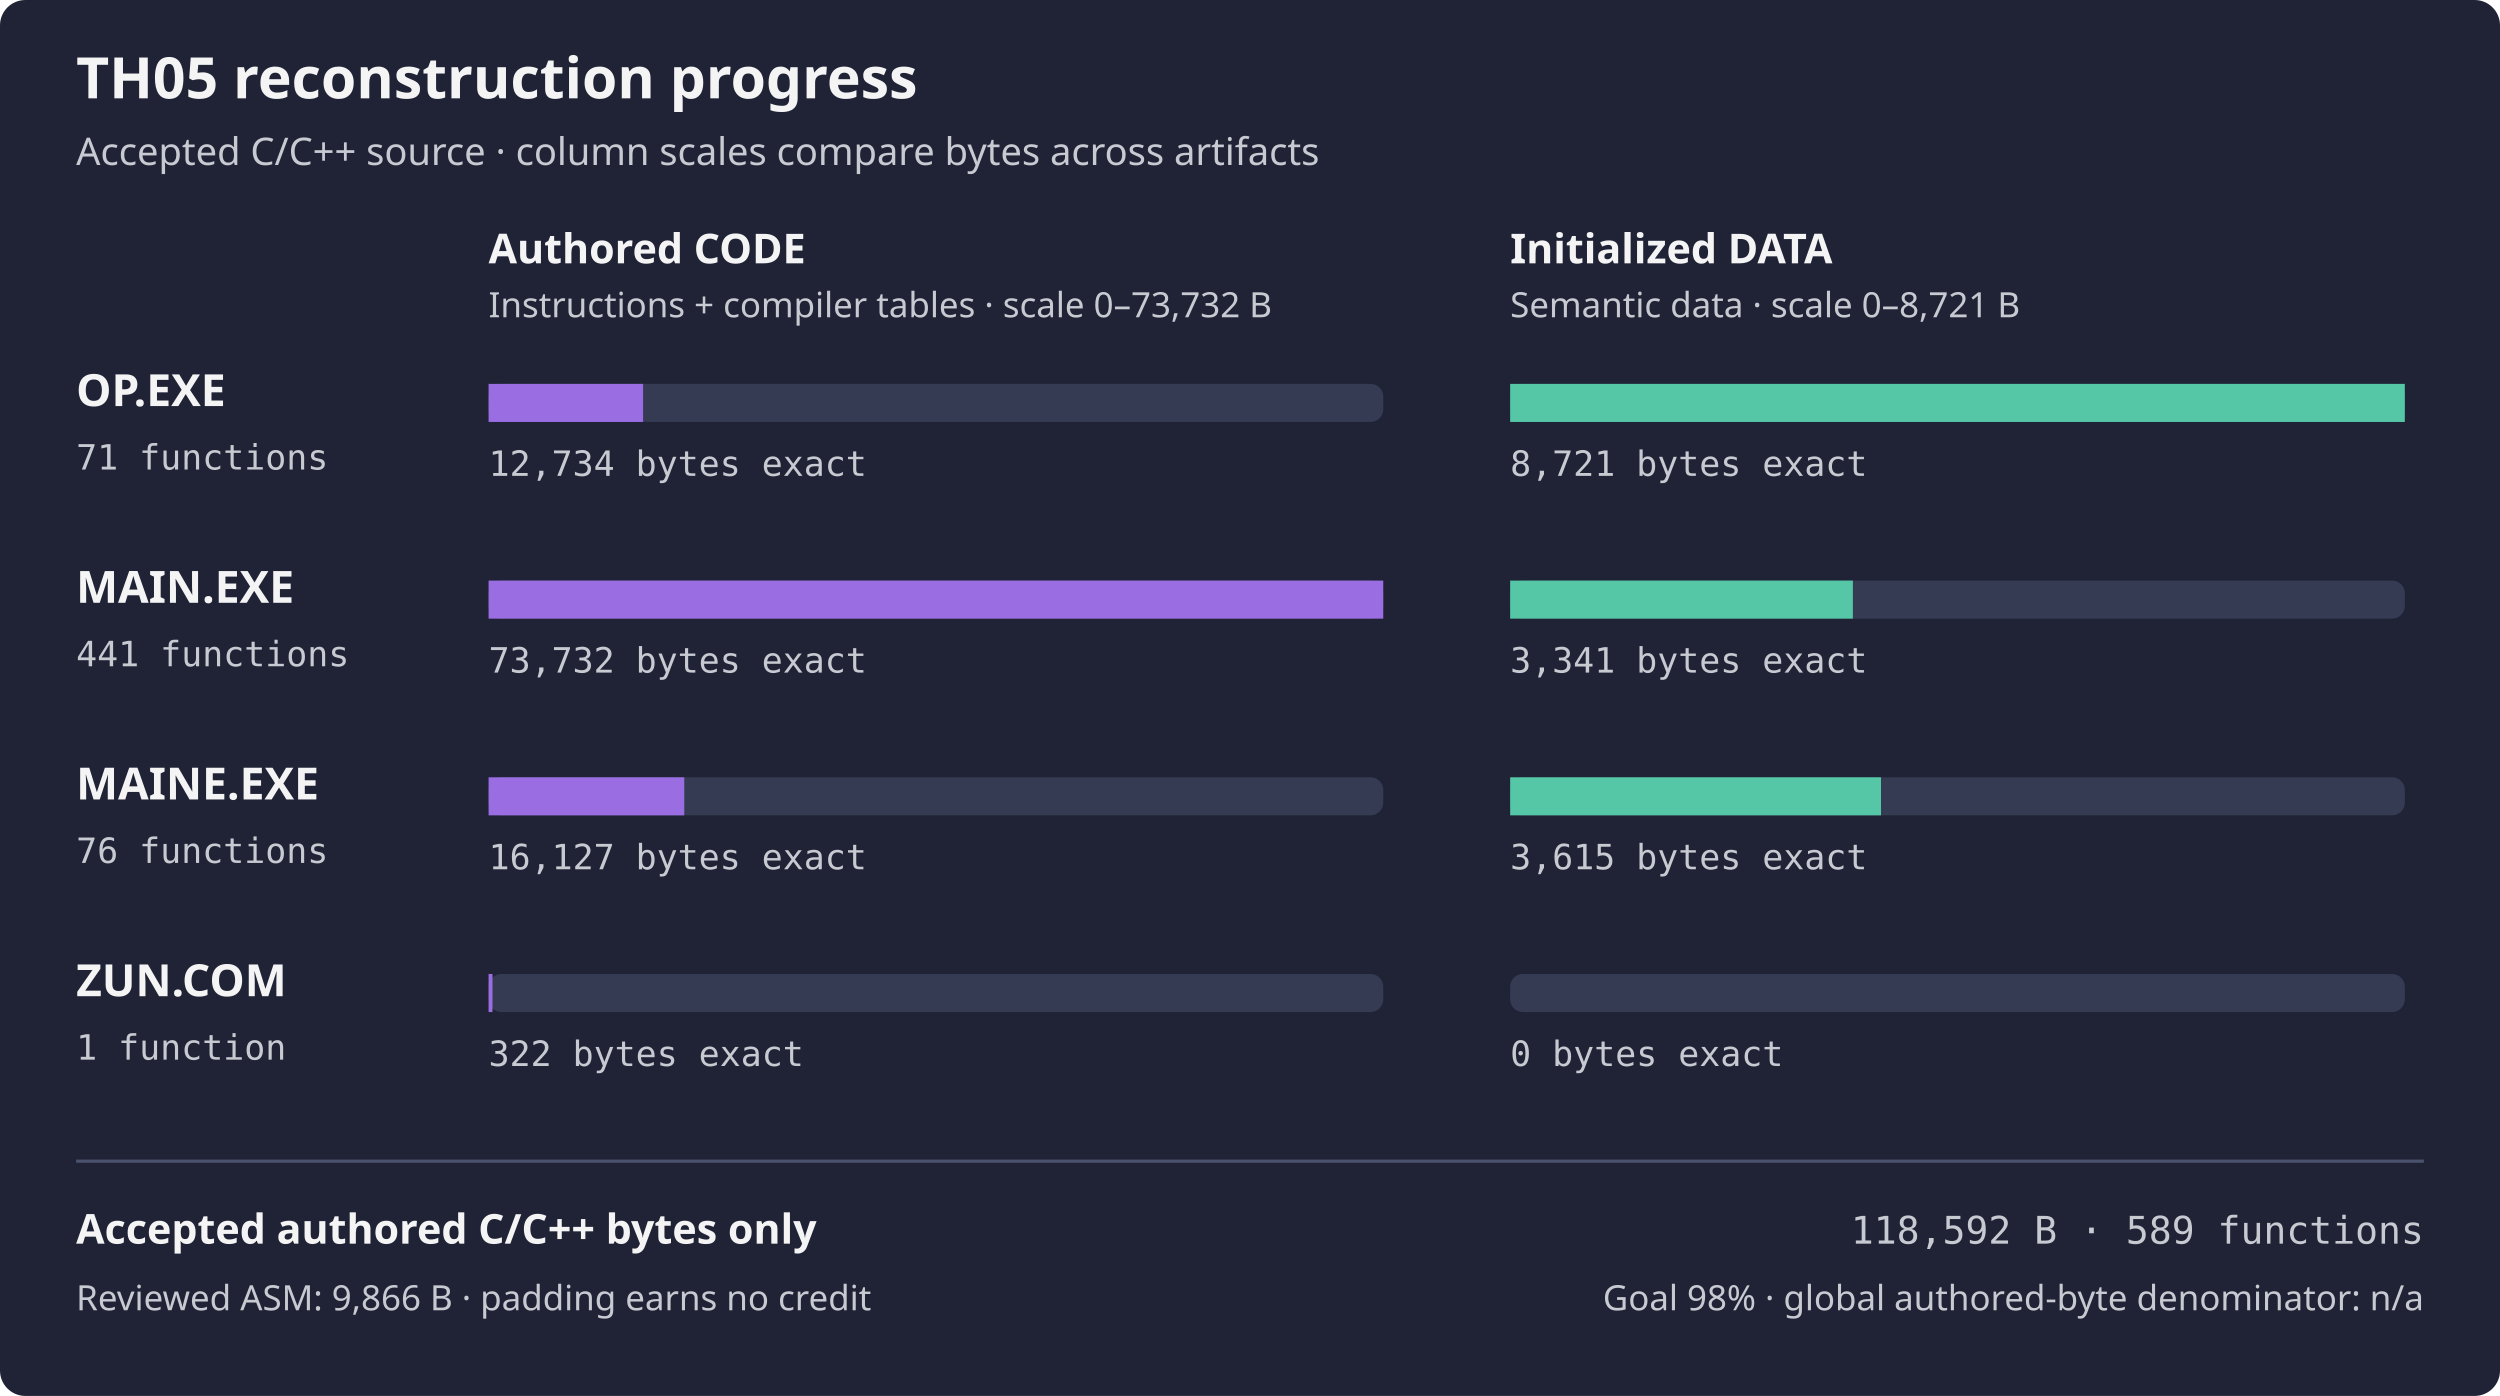
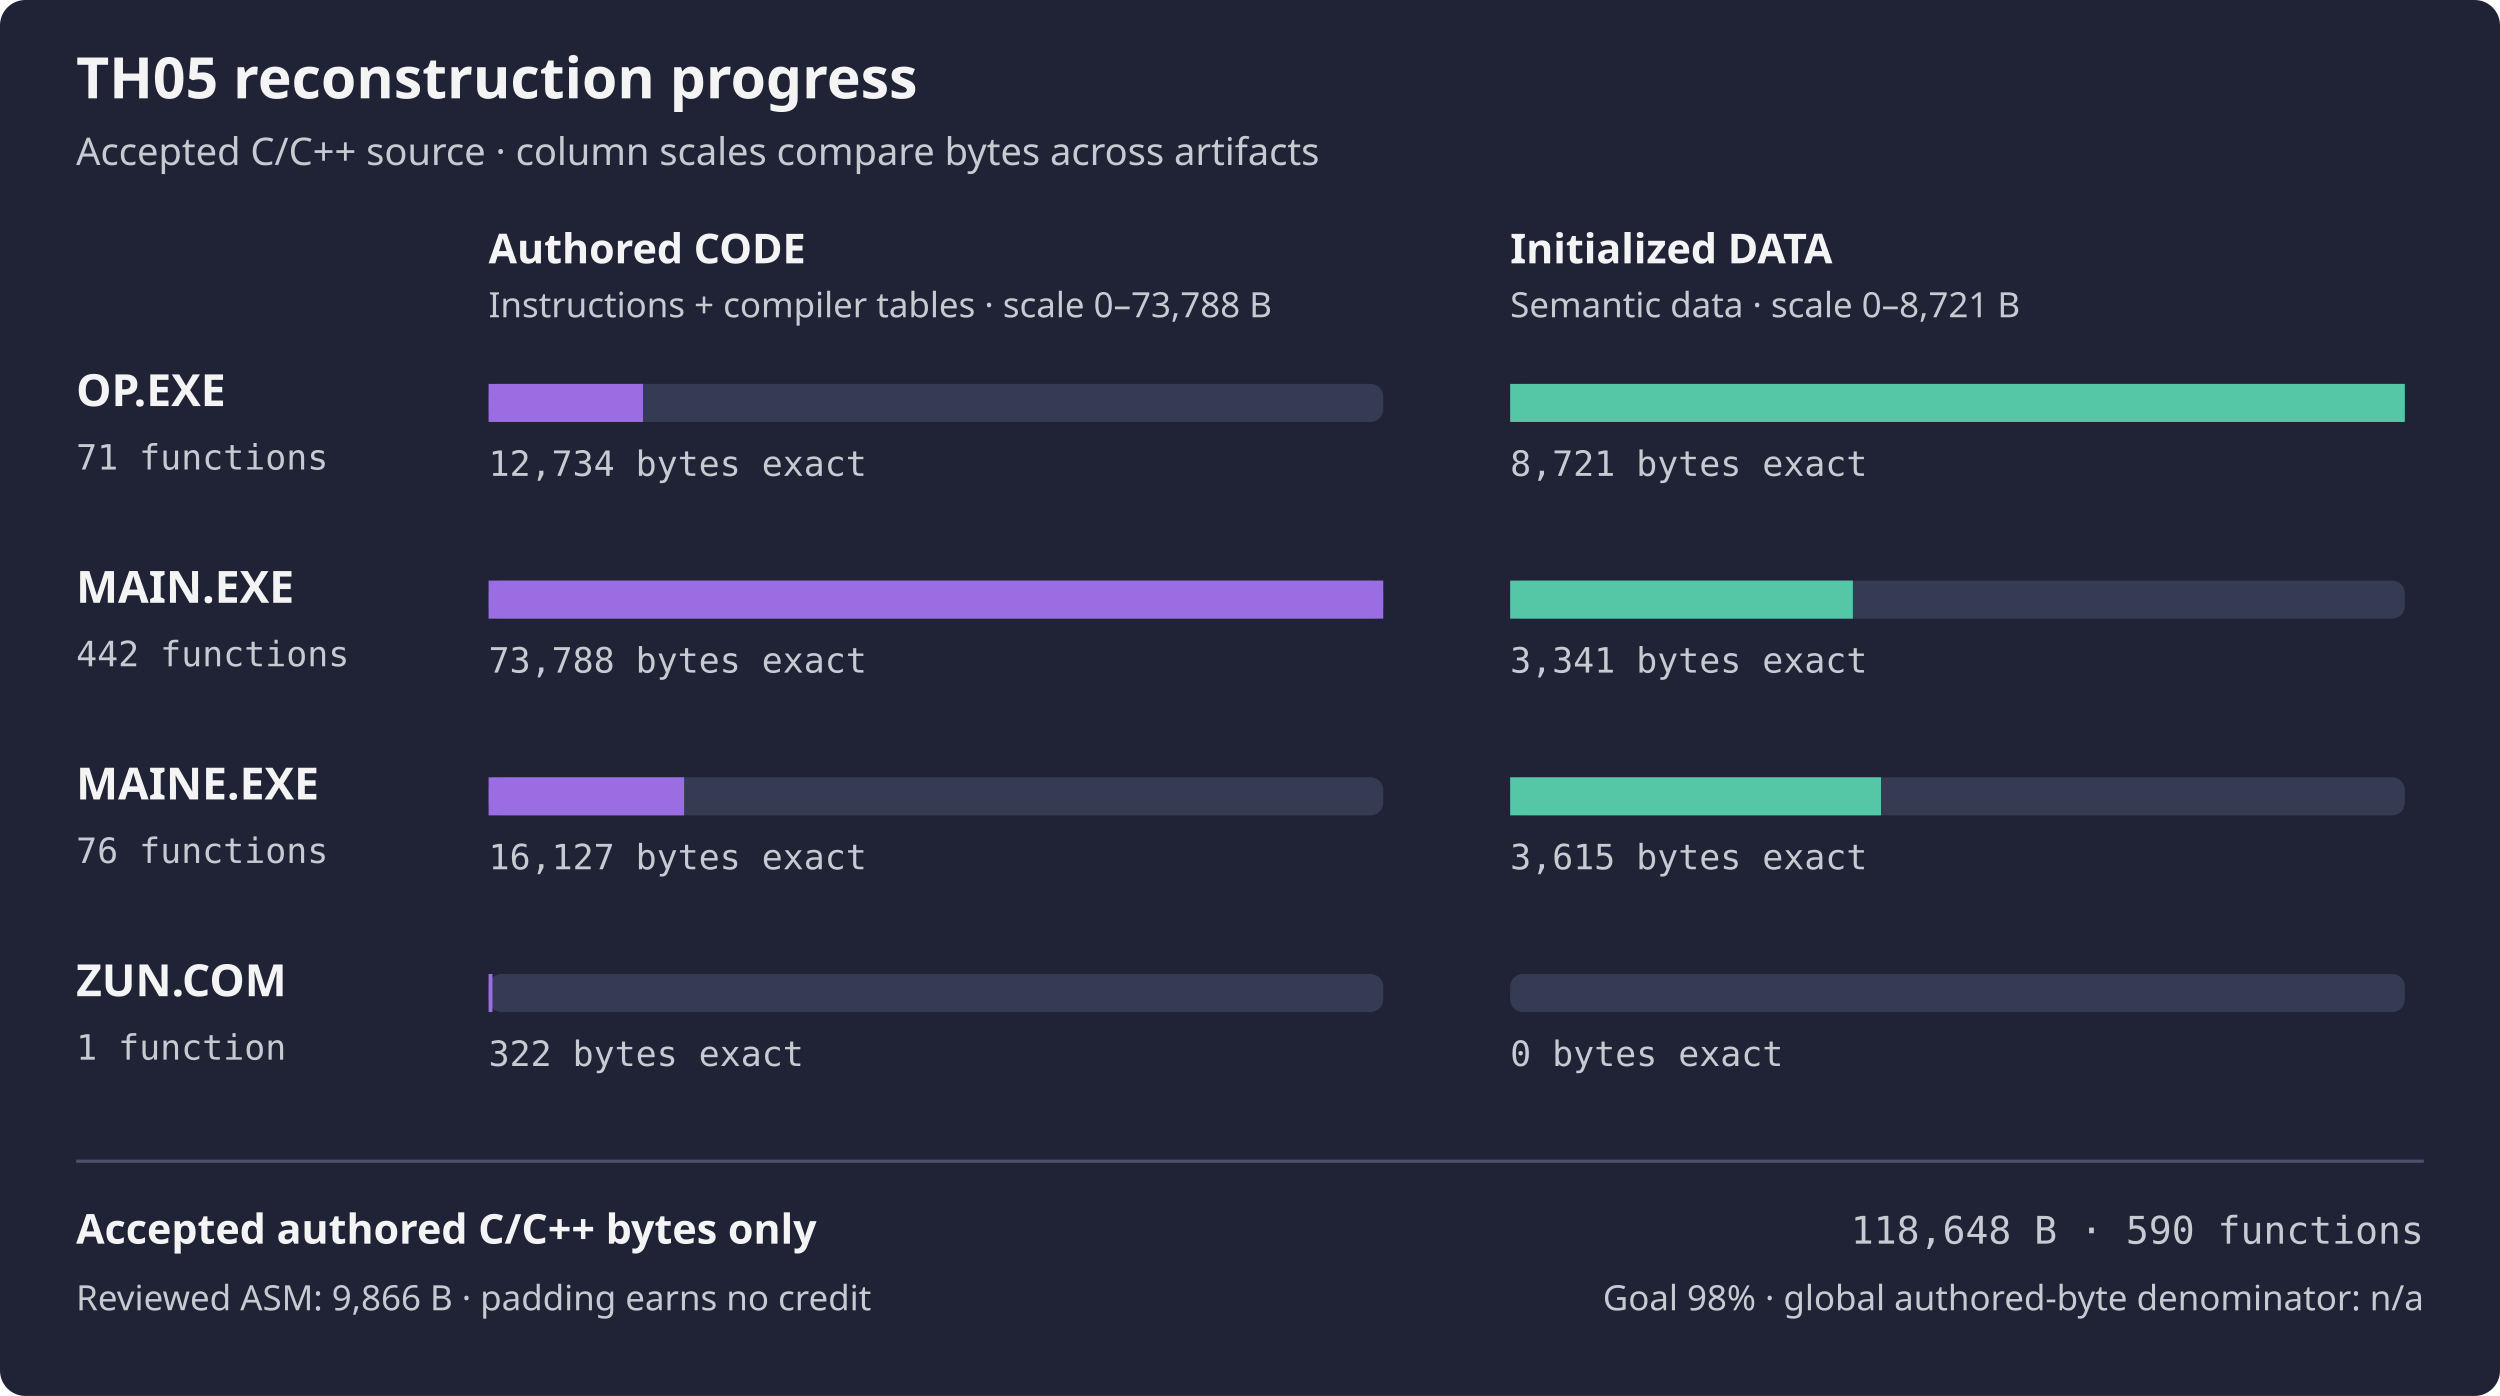
<svg xmlns="http://www.w3.org/2000/svg" width="788" height="440" viewBox="0 0 788 440" role="img" aria-labelledby="title desc">
  <rect width="788" height="440" rx="8" fill="#1f2335" />
  <text x="24" y="31" fill="#f4f4f5" font-family="sans-serif" font-size="18" font-weight="600">TH05 reconstruction progress</text>
  <text x="24" y="52" fill="#c8cad2" font-family="sans-serif" font-size="12">Accepted C/C++ source · column scales compare bytes across artifacts</text>
  <text x="154" y="83" fill="#f4f4f5" font-family="sans-serif" font-size="13" font-weight="600">Authored CODE</text>
  <text x="476" y="83" fill="#f4f4f5" font-family="sans-serif" font-size="13" font-weight="600">Initialized DATA</text>
-   <text x="154" y="100" fill="#c8cad2" font-family="sans-serif" font-size="11">Instructions + compiler tables · scale 0–73,732 B</text>
+   <text x="154" y="100" fill="#c8cad2" font-family="sans-serif" font-size="11">Instructions + compiler tables · scale 0–73,788 B</text>
  <text x="476" y="100" fill="#c8cad2" font-family="sans-serif" font-size="11">Semantic data · scale 0–8,721 B</text>
  <text x="24" y="128" fill="#f4f4f5" font-family="sans-serif" font-size="14" font-weight="600">OP.EXE</text>
  <text x="24" y="148" fill="#c8cad2" font-family="monospace" font-size="11">71 functions</text>
  <rect x="154" y="121" width="282" height="12" rx="4" fill="#353b52" />
-   <rect x="154" y="121" width="48.70" height="12" fill="#9b6de3" />
+   <rect x="154" y="121" width="48.67" height="12" fill="#9b6de3" />
  <rect x="476" y="121" width="282" height="12" rx="4" fill="#353b52" />
  <rect x="476" y="121" width="282.00" height="12" fill="#55c7a6" />
  <text x="154" y="150" fill="#c8cad2" font-family="monospace" font-size="11">12,734 bytes exact</text>
  <text x="476" y="150" fill="#c8cad2" font-family="monospace" font-size="11">8,721 bytes exact</text>
  <text x="24" y="190" fill="#f4f4f5" font-family="sans-serif" font-size="14" font-weight="600">MAIN.EXE</text>
-   <text x="24" y="210" fill="#c8cad2" font-family="monospace" font-size="11">441 functions</text>
+   <text x="24" y="210" fill="#c8cad2" font-family="monospace" font-size="11">442 functions</text>
  <rect x="154" y="183" width="282" height="12" rx="4" fill="#353b52" />
  <rect x="154" y="183" width="282.00" height="12" fill="#9b6de3" />
  <rect x="476" y="183" width="282" height="12" rx="4" fill="#353b52" />
  <rect x="476" y="183" width="108.03" height="12" fill="#55c7a6" />
-   <text x="154" y="212" fill="#c8cad2" font-family="monospace" font-size="11">73,732 bytes exact</text>
+   <text x="154" y="212" fill="#c8cad2" font-family="monospace" font-size="11">73,788 bytes exact</text>
  <text x="476" y="212" fill="#c8cad2" font-family="monospace" font-size="11">3,341 bytes exact</text>
  <text x="24" y="252" fill="#f4f4f5" font-family="sans-serif" font-size="14" font-weight="600">MAINE.EXE</text>
  <text x="24" y="272" fill="#c8cad2" font-family="monospace" font-size="11">76 functions</text>
  <rect x="154" y="245" width="282" height="12" rx="4" fill="#353b52" />
-   <rect x="154" y="245" width="61.68" height="12" fill="#9b6de3" />
+   <rect x="154" y="245" width="61.63" height="12" fill="#9b6de3" />
  <rect x="476" y="245" width="282" height="12" rx="4" fill="#353b52" />
  <rect x="476" y="245" width="116.89" height="12" fill="#55c7a6" />
  <text x="154" y="274" fill="#c8cad2" font-family="monospace" font-size="11">16,127 bytes exact</text>
  <text x="476" y="274" fill="#c8cad2" font-family="monospace" font-size="11">3,615 bytes exact</text>
  <text x="24" y="314" fill="#f4f4f5" font-family="sans-serif" font-size="14" font-weight="600">ZUN.COM</text>
  <text x="24" y="334" fill="#c8cad2" font-family="monospace" font-size="11">1 function</text>
  <rect x="154" y="307" width="282" height="12" rx="4" fill="#353b52" />
  <rect x="154" y="307" width="1.23" height="12" fill="#9b6de3" />
  <rect x="476" y="307" width="282" height="12" rx="4" fill="#353b52" />
  <rect x="476" y="307" width="0.00" height="12" fill="#55c7a6" />
  <text x="154" y="336" fill="#c8cad2" font-family="monospace" font-size="11">322 bytes exact</text>
  <text x="476" y="336" fill="#c8cad2" font-family="monospace" font-size="11">0 bytes exact</text>
  <path d="M24 366 H764" stroke="#4b526d" />
  <text x="24" y="392" fill="#f4f4f5" font-family="sans-serif" font-size="13" font-weight="600">Accepted authored C/C++ bytes only</text>
-   <text x="764" y="392" fill="#c8cad2" font-family="monospace" text-anchor="end" font-size="12">118,592 B · 589 functions</text>
+   <text x="764" y="392" fill="#c8cad2" font-family="monospace" text-anchor="end" font-size="12">118,648 B · 590 functions</text>
  <text x="24" y="413" fill="#c8cad2" font-family="sans-serif" font-size="11">Reviewed ASM: 9,866 B · padding earns no credit</text>
  <text x="764" y="413" fill="#c8cad2" font-family="sans-serif" text-anchor="end" font-size="11">Goal 98% · global authored-byte denominator: n/a</text>
</svg>
